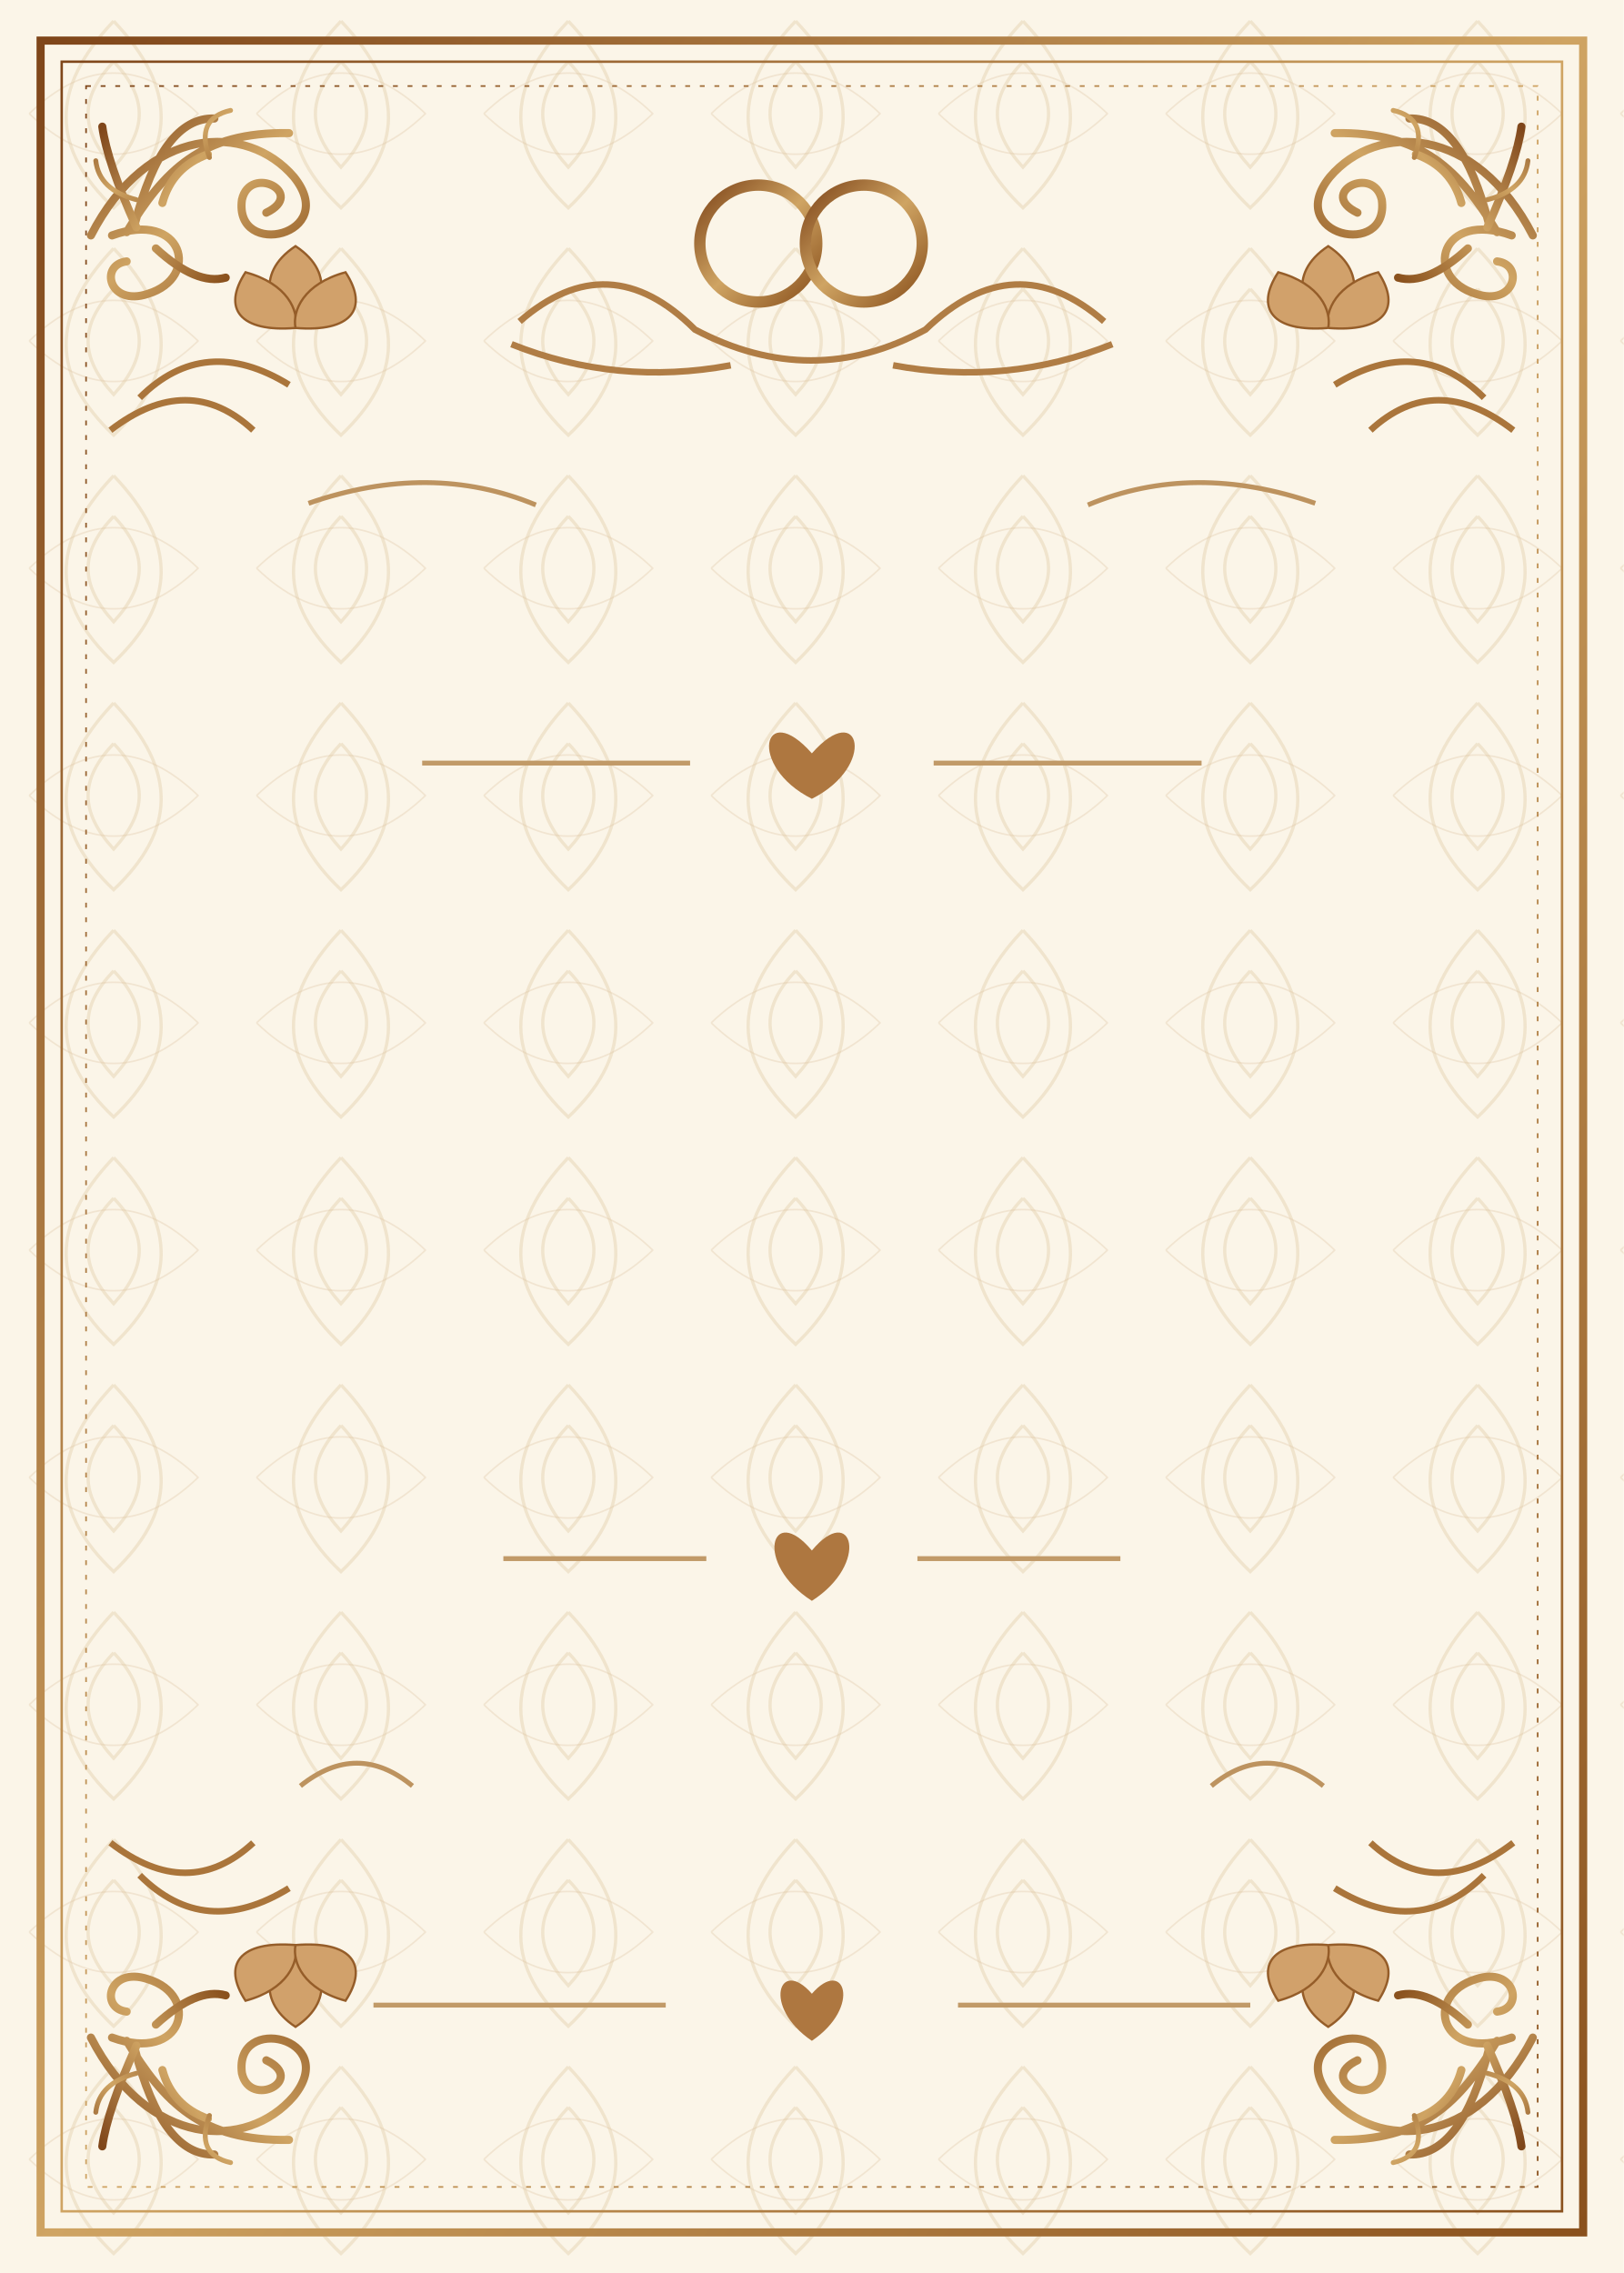
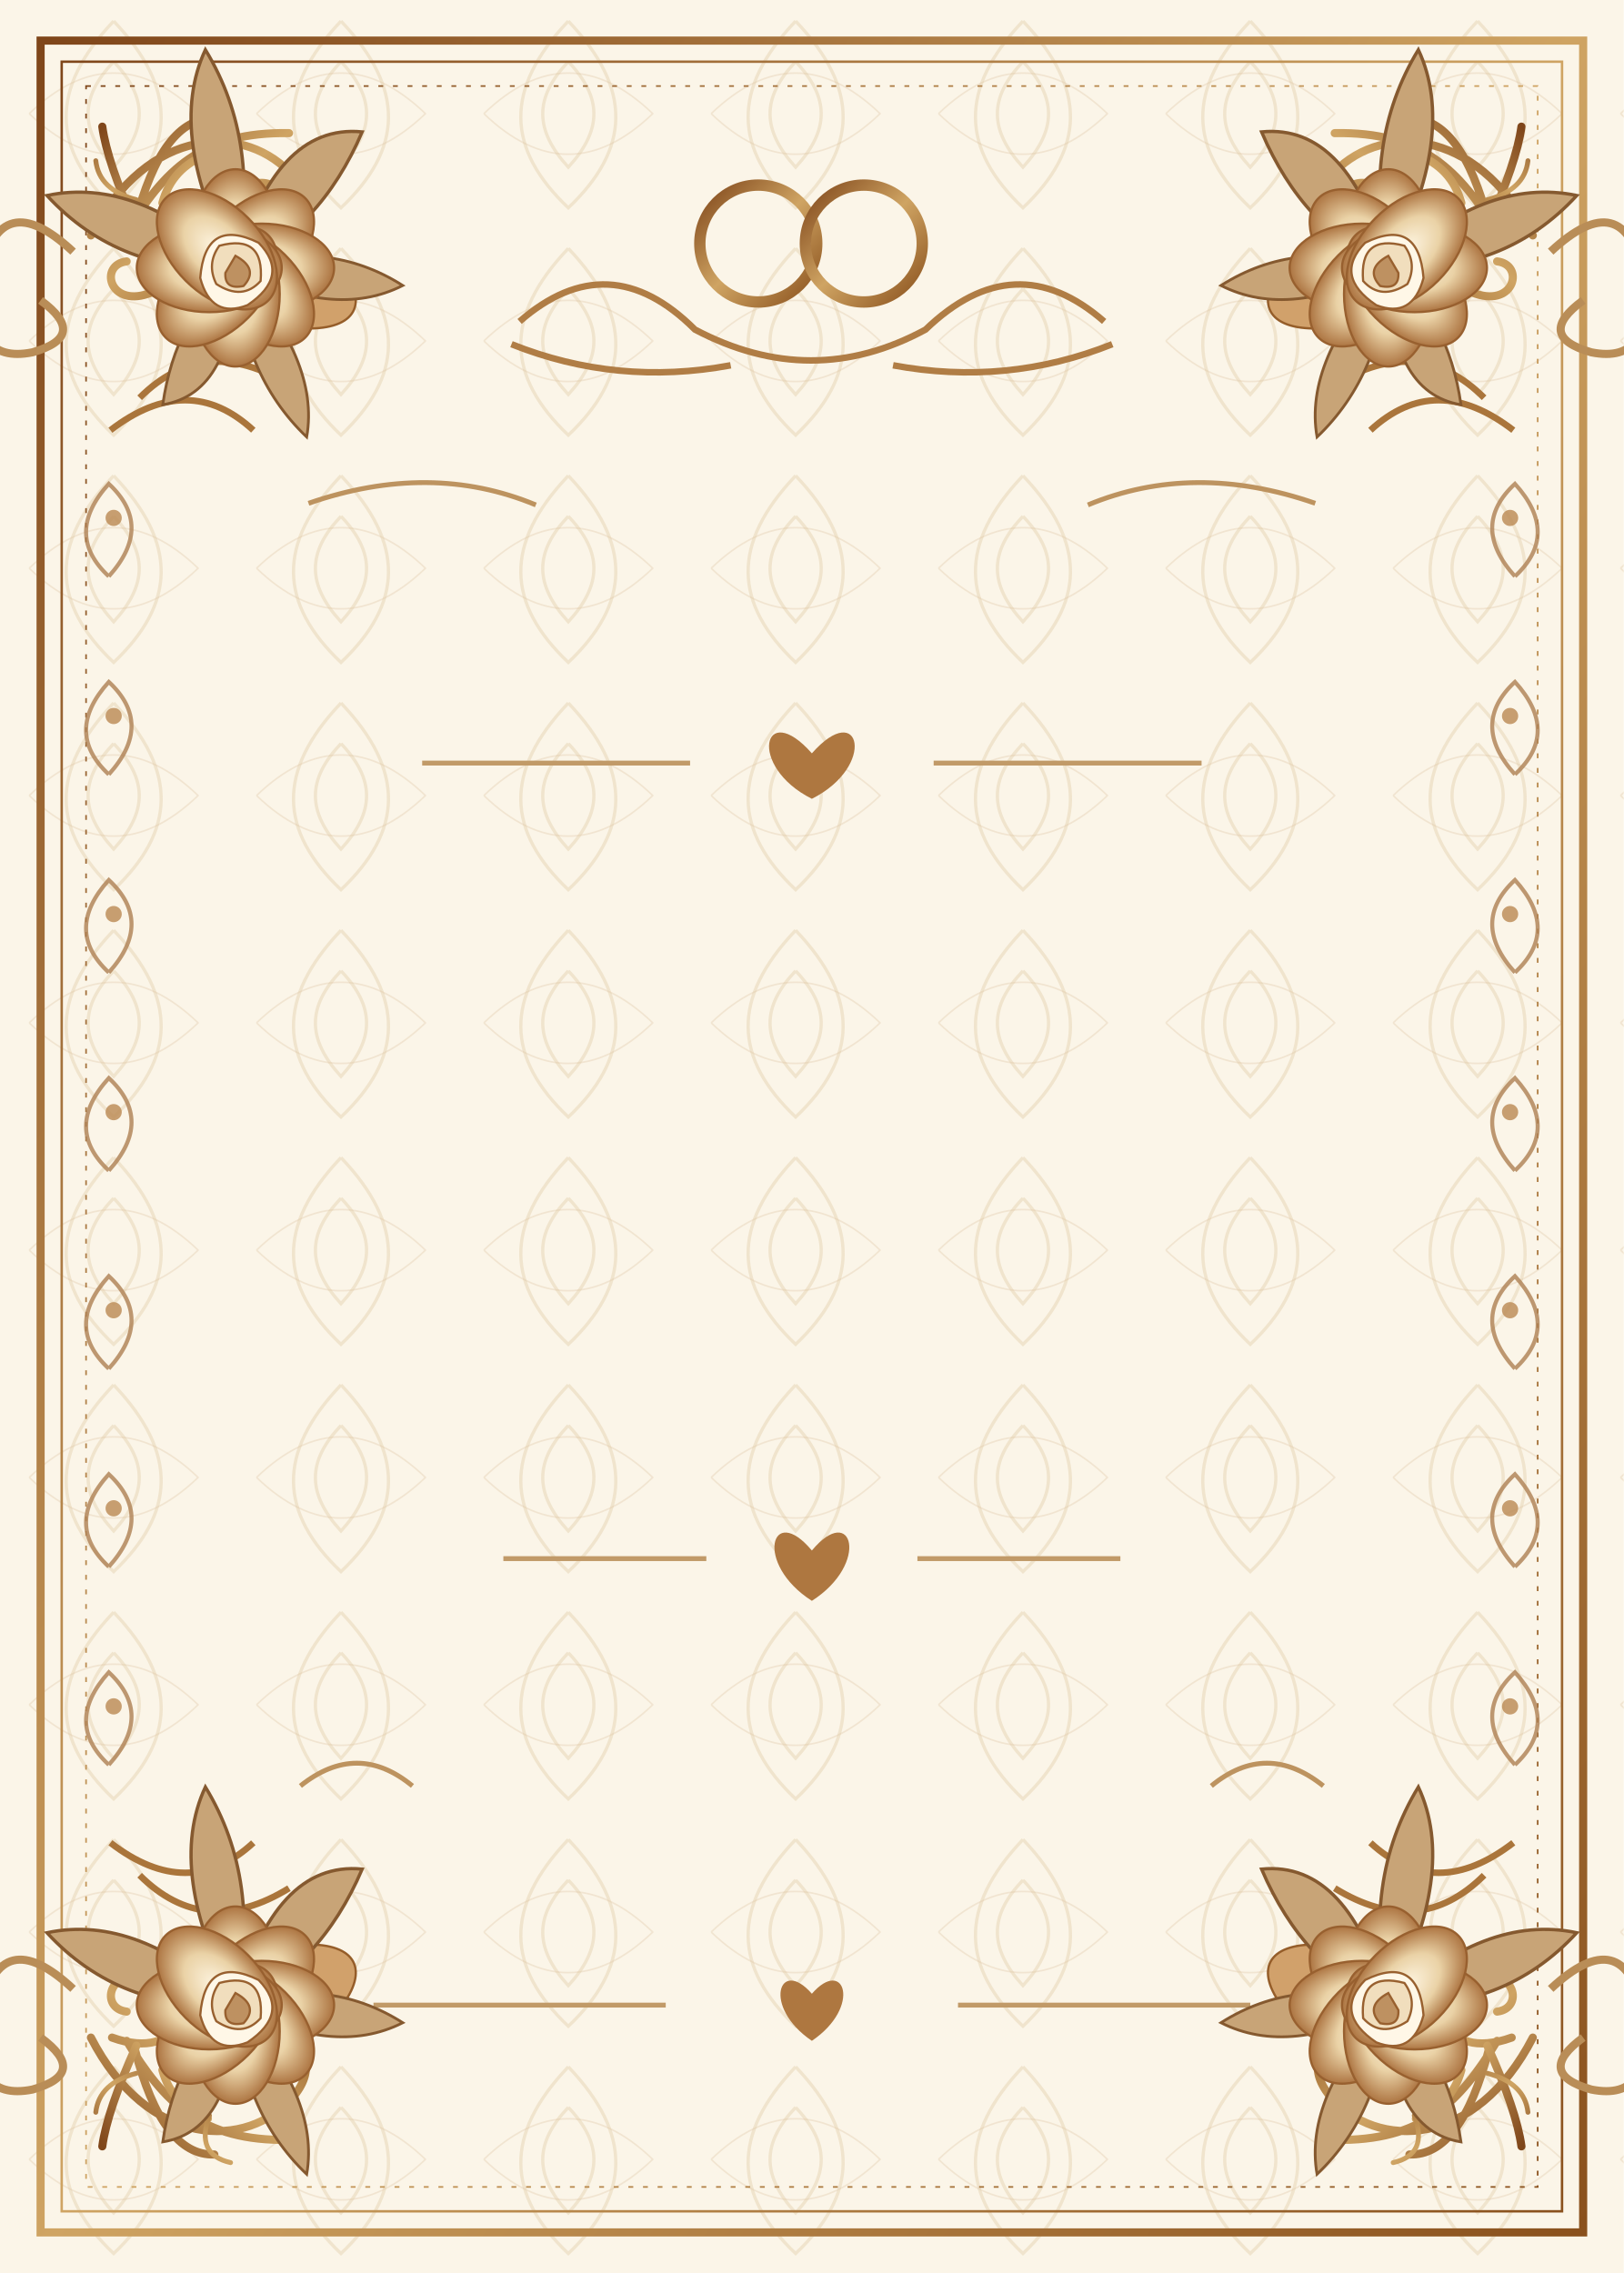
<svg xmlns="http://www.w3.org/2000/svg" viewBox="0 0 1000 1400">
  <defs>
    <pattern id="damask" width="140" height="140" patternUnits="userSpaceOnUse">
      <path d="M70 13 C30 55 32 92 70 128 C108 92 110 55 70 13M70 38 C49 60 49 80 70 103 C91 80 91 60 70 38" fill="none" stroke="#e6d4b4" stroke-width="2" opacity=".52" />
      <path d="M18 70 Q70 20 122 70 Q70 120 18 70" fill="none" stroke="#dfc7a5" opacity=".35" />
    </pattern>
    <linearGradient id="gold" x2="1" y2="1">
      <stop stop-color="#7f461a" />
      <stop offset=".5" stop-color="#cfa463" />
      <stop offset="1" stop-color="#8a511d" />
    </linearGradient>
    <g id="flourish" fill="none" stroke="url(#gold)" stroke-width="5" stroke-linecap="round">
      <path d="M0 80 C35 12 96 10 125 44 C154 80 88 95 93 58 C98 36 133 54 108 66 M13 80 C57 64 68 106 35 116 C11 124 5 98 22 96 M22 78 C45 40 68 16 122 17 M27 73 Q44 7 76 8" />
      <path d="M28 75 Q10 35 7 13 M44 60 Q50 38 72 30 M40 88 Q65 111 83 106" />
      <path d="M28 58 Q5 52 3 34 M73 32 Q64 8 86 3" stroke-width="3" />
    </g>
    <g id="petal" fill="#d1a16b" stroke="#955d29" stroke-width="2">
      <path d="M0 0 C-22 -12 -38 -47 0 -72 C38 -47 22 -12 0 0" />
      <path d="M0 0 C-49 4 -65 -17 -44 -49 C-7 -39 3 -15 0 0" />
      <path d="M0 0 C49 4 65 -17 44 -49 C7 -39 -3 -15 0 0" />
    </g>
    <g id="corner">
      <use href="#flourish" />
      <use href="#petal" transform="translate(126 137) scale(.7)" />
      <path d="M12 200 Q60 163 100 200 M30 180 Q70 140 122 172" fill="none" stroke="#aa753b" stroke-width="4" />
+     </g>
+   </defs>
+   <defs>
+     <radialGradient id="roseGold">
+       <stop stop-color="#fff7e5" />
+       <stop offset=".55" stop-color="#ead2a6" />
+       <stop offset="1" stop-color="#ad7542" />
+     </radialGradient>
+     <g id="vintageRose">
+       <g fill="url(#roseGold)" stroke="#98602f" stroke-width="2.2">
+         <ellipse rx="44" ry="72" transform="rotate(0) translate(0 -26)" />
+         <ellipse rx="44" ry="72" transform="rotate(45) translate(0 -26)" />
+         <ellipse rx="44" ry="72" transform="rotate(90) translate(0 -26)" />
+         <ellipse rx="44" ry="72" transform="rotate(135) translate(0 -26)" />
+         <ellipse rx="44" ry="72" transform="rotate(180) translate(0 -26)" />
+         <ellipse rx="44" ry="72" transform="rotate(225) translate(0 -26)" />
+         <ellipse rx="44" ry="72" transform="rotate(270) translate(0 -26)" />
+         <ellipse rx="44" ry="72" transform="rotate(315) translate(0 -26)" />
+         <path d="M-35 10 Q-30 -51 23 -25 Q55 8 12 37 Q-24 51 -35 10Z" fill="#fff7e7" />
+         <path d="M-16 -22 Q29 -34 25 13 Q7 33 -19 16 Q-29 -4 -16 -22Z" fill="#f1debd" />
+         <path d="M0 -12 Q24 1 8 18 Q-11 22 -10 5Z" fill="#be9161" />
+       </g>
+     </g>
+     <g id="leafSpray" fill="#c8a477" stroke="#85592f" stroke-width="2">
+       <path d="M0 0 Q-36 -72 -92 -80 Q-67 -20 0 0Z" />
+       <path d="M0 0 Q-12 -90 28 -130 Q41 -65 0 0Z" />
+       <path d="M0 0 Q52 -74 100 -51 Q56 -4 0 0Z" />
    </g>
  </defs>
  <rect width="1000" height="1400" fill="#fbf5e8" />
  <rect width="1000" height="1400" fill="url(#damask)" />
  <g fill="none" stroke="url(#gold)">
    <rect x="25" y="25" width="950" height="1350" stroke-width="5" />
    <rect x="38" y="38" width="924" height="1324" stroke-width="1.5" />
    <rect x="53" y="53" width="894" height="1294" stroke-width="1" stroke-dasharray="3 6" />
  </g>
  <use href="#corner" transform="translate(56 65)" />
  <use href="#corner" transform="translate(944 65) scale(-1 1)" />
  <use href="#corner" transform="translate(56 1335) scale(1 -1)" />
  <use href="#corner" transform="translate(944 1335) scale(-1 -1)" />
  <g fill="none" stroke="url(#gold)" stroke-width="7">
    <circle cx="467" cy="150" r="36" />
    <circle cx="532" cy="150" r="36" />
  </g>
  <path d="M320 198 Q375 150 428 203 Q500 241 570 203 Q625 150 680 198 M315 212 Q380 238 450 225 M550 225 Q620 238 685 212" fill="none" stroke="#b07d45" stroke-width="4" />
  <path d="M260 470 H425 M575 470 H740 M310 960 H435 M565 960 H690 M230 1235 H410 M590 1235 H770" stroke="#c19a68" stroke-width="3" />
  <g fill="#ae7740">
    <path d="M500 464 C470 430 460 472 500 492 C540 472 530 430 500 464" />
    <path d="M500 955 C475 925 464 963 500 986 C536 963 525 925 500 955" />
    <path d="M500 1228 C480 1205 469 1236 500 1257 C531 1236 520 1205 500 1228" />
  </g>
  <g fill="none" stroke="#bd935f" stroke-width="3">
    <path d="M185 1100 Q220 1072 254 1100 M746 1100 Q780 1072 815 1100" />
    <path d="M190 310 Q265 284 330 311 M670 311 Q735 284 810 310" />
  </g>
+   <g>
+     <g transform="translate(145 165) scale(1 1)">
+       <use href="#leafSpray" transform="rotate(-20) scale(1.02)" />
+       <use href="#leafSpray" transform="rotate(145) scale(.85)" />
+       <use href="#vintageRose" transform="scale(.62)" />
+       <path d="M-100 -10 Q-145 -52 -157 4 Q-165 60 -125 52 Q-90 42 -120 20" fill="none" stroke="#b98d57" stroke-width="5" />
+     </g>
+     <g transform="translate(855 165) scale(-1 1)">
+       <use href="#leafSpray" transform="rotate(-20) scale(1.02)" />
+       <use href="#leafSpray" transform="rotate(145) scale(.85)" />
+       <use href="#vintageRose" transform="scale(.62)" />
+       <path d="M-100 -10 Q-145 -52 -157 4 Q-165 60 -125 52 Q-90 42 -120 20" fill="none" stroke="#b98d57" stroke-width="5" />
+     </g>
+     <g transform="translate(145 1235) scale(1 1)">
+       <use href="#leafSpray" transform="rotate(-20) scale(1.02)" />
+       <use href="#leafSpray" transform="rotate(145) scale(.85)" />
+       <use href="#vintageRose" transform="scale(.62)" />
+       <path d="M-100 -10 Q-145 -52 -157 4 Q-165 60 -125 52 Q-90 42 -120 20" fill="none" stroke="#b98d57" stroke-width="5" />
+     </g>
+     <g transform="translate(855 1235) scale(-1 1)">
+       <use href="#leafSpray" transform="rotate(-20) scale(1.02)" />
+       <use href="#leafSpray" transform="rotate(145) scale(.85)" />
+       <use href="#vintageRose" transform="scale(.62)" />
+       <path d="M-100 -10 Q-145 -52 -157 4 Q-165 60 -125 52 Q-90 42 -120 20" fill="none" stroke="#b98d57" stroke-width="5" />
+     </g>
+     <g opacity=".80">
+       <path d="M67 355 q28 -31 0 -57 q-28 31 0 57 m866 0 q-28 -31 0 -57 q28 31 0 57" stroke="#ae8052" stroke-width="2.5" fill="none" />
+       <circle cx="70" cy="319" r="5" fill="#ba8852" />
+       <circle cx="930" cy="319" r="5" fill="#ba8852" />
+     </g>
+     <g opacity=".80">
+       <path d="M67 477 q28 -31 0 -57 q-28 31 0 57 m866 0 q-28 -31 0 -57 q28 31 0 57" stroke="#ae8052" stroke-width="2.5" fill="none" />
+       <circle cx="70" cy="441" r="5" fill="#ba8852" />
+       <circle cx="930" cy="441" r="5" fill="#ba8852" />
+     </g>
+     <g opacity=".80">
+       <path d="M67 599 q28 -31 0 -57 q-28 31 0 57 m866 0 q-28 -31 0 -57 q28 31 0 57" stroke="#ae8052" stroke-width="2.5" fill="none" />
+       <circle cx="70" cy="563" r="5" fill="#ba8852" />
+       <circle cx="930" cy="563" r="5" fill="#ba8852" />
+     </g>
+     <g opacity=".80">
+       <path d="M67 721 q28 -31 0 -57 q-28 31 0 57 m866 0 q-28 -31 0 -57 q28 31 0 57" stroke="#ae8052" stroke-width="2.5" fill="none" />
+       <circle cx="70" cy="685" r="5" fill="#ba8852" />
+       <circle cx="930" cy="685" r="5" fill="#ba8852" />
+     </g>
+     <g opacity=".80">
+       <path d="M67 843 q28 -31 0 -57 q-28 31 0 57 m866 0 q-28 -31 0 -57 q28 31 0 57" stroke="#ae8052" stroke-width="2.5" fill="none" />
+       <circle cx="70" cy="807" r="5" fill="#ba8852" />
+       <circle cx="930" cy="807" r="5" fill="#ba8852" />
+     </g>
+     <g opacity=".80">
+       <path d="M67 965 q28 -31 0 -57 q-28 31 0 57 m866 0 q-28 -31 0 -57 q28 31 0 57" stroke="#ae8052" stroke-width="2.5" fill="none" />
+       <circle cx="70" cy="929" r="5" fill="#ba8852" />
+       <circle cx="930" cy="929" r="5" fill="#ba8852" />
+     </g>
+     <g opacity=".80">
+       <path d="M67 1087 q28 -31 0 -57 q-28 31 0 57 m866 0 q-28 -31 0 -57 q28 31 0 57" stroke="#ae8052" stroke-width="2.5" fill="none" />
+       <circle cx="70" cy="1051" r="5" fill="#ba8852" />
+       <circle cx="930" cy="1051" r="5" fill="#ba8852" />
+     </g>
+   </g>
</svg>
